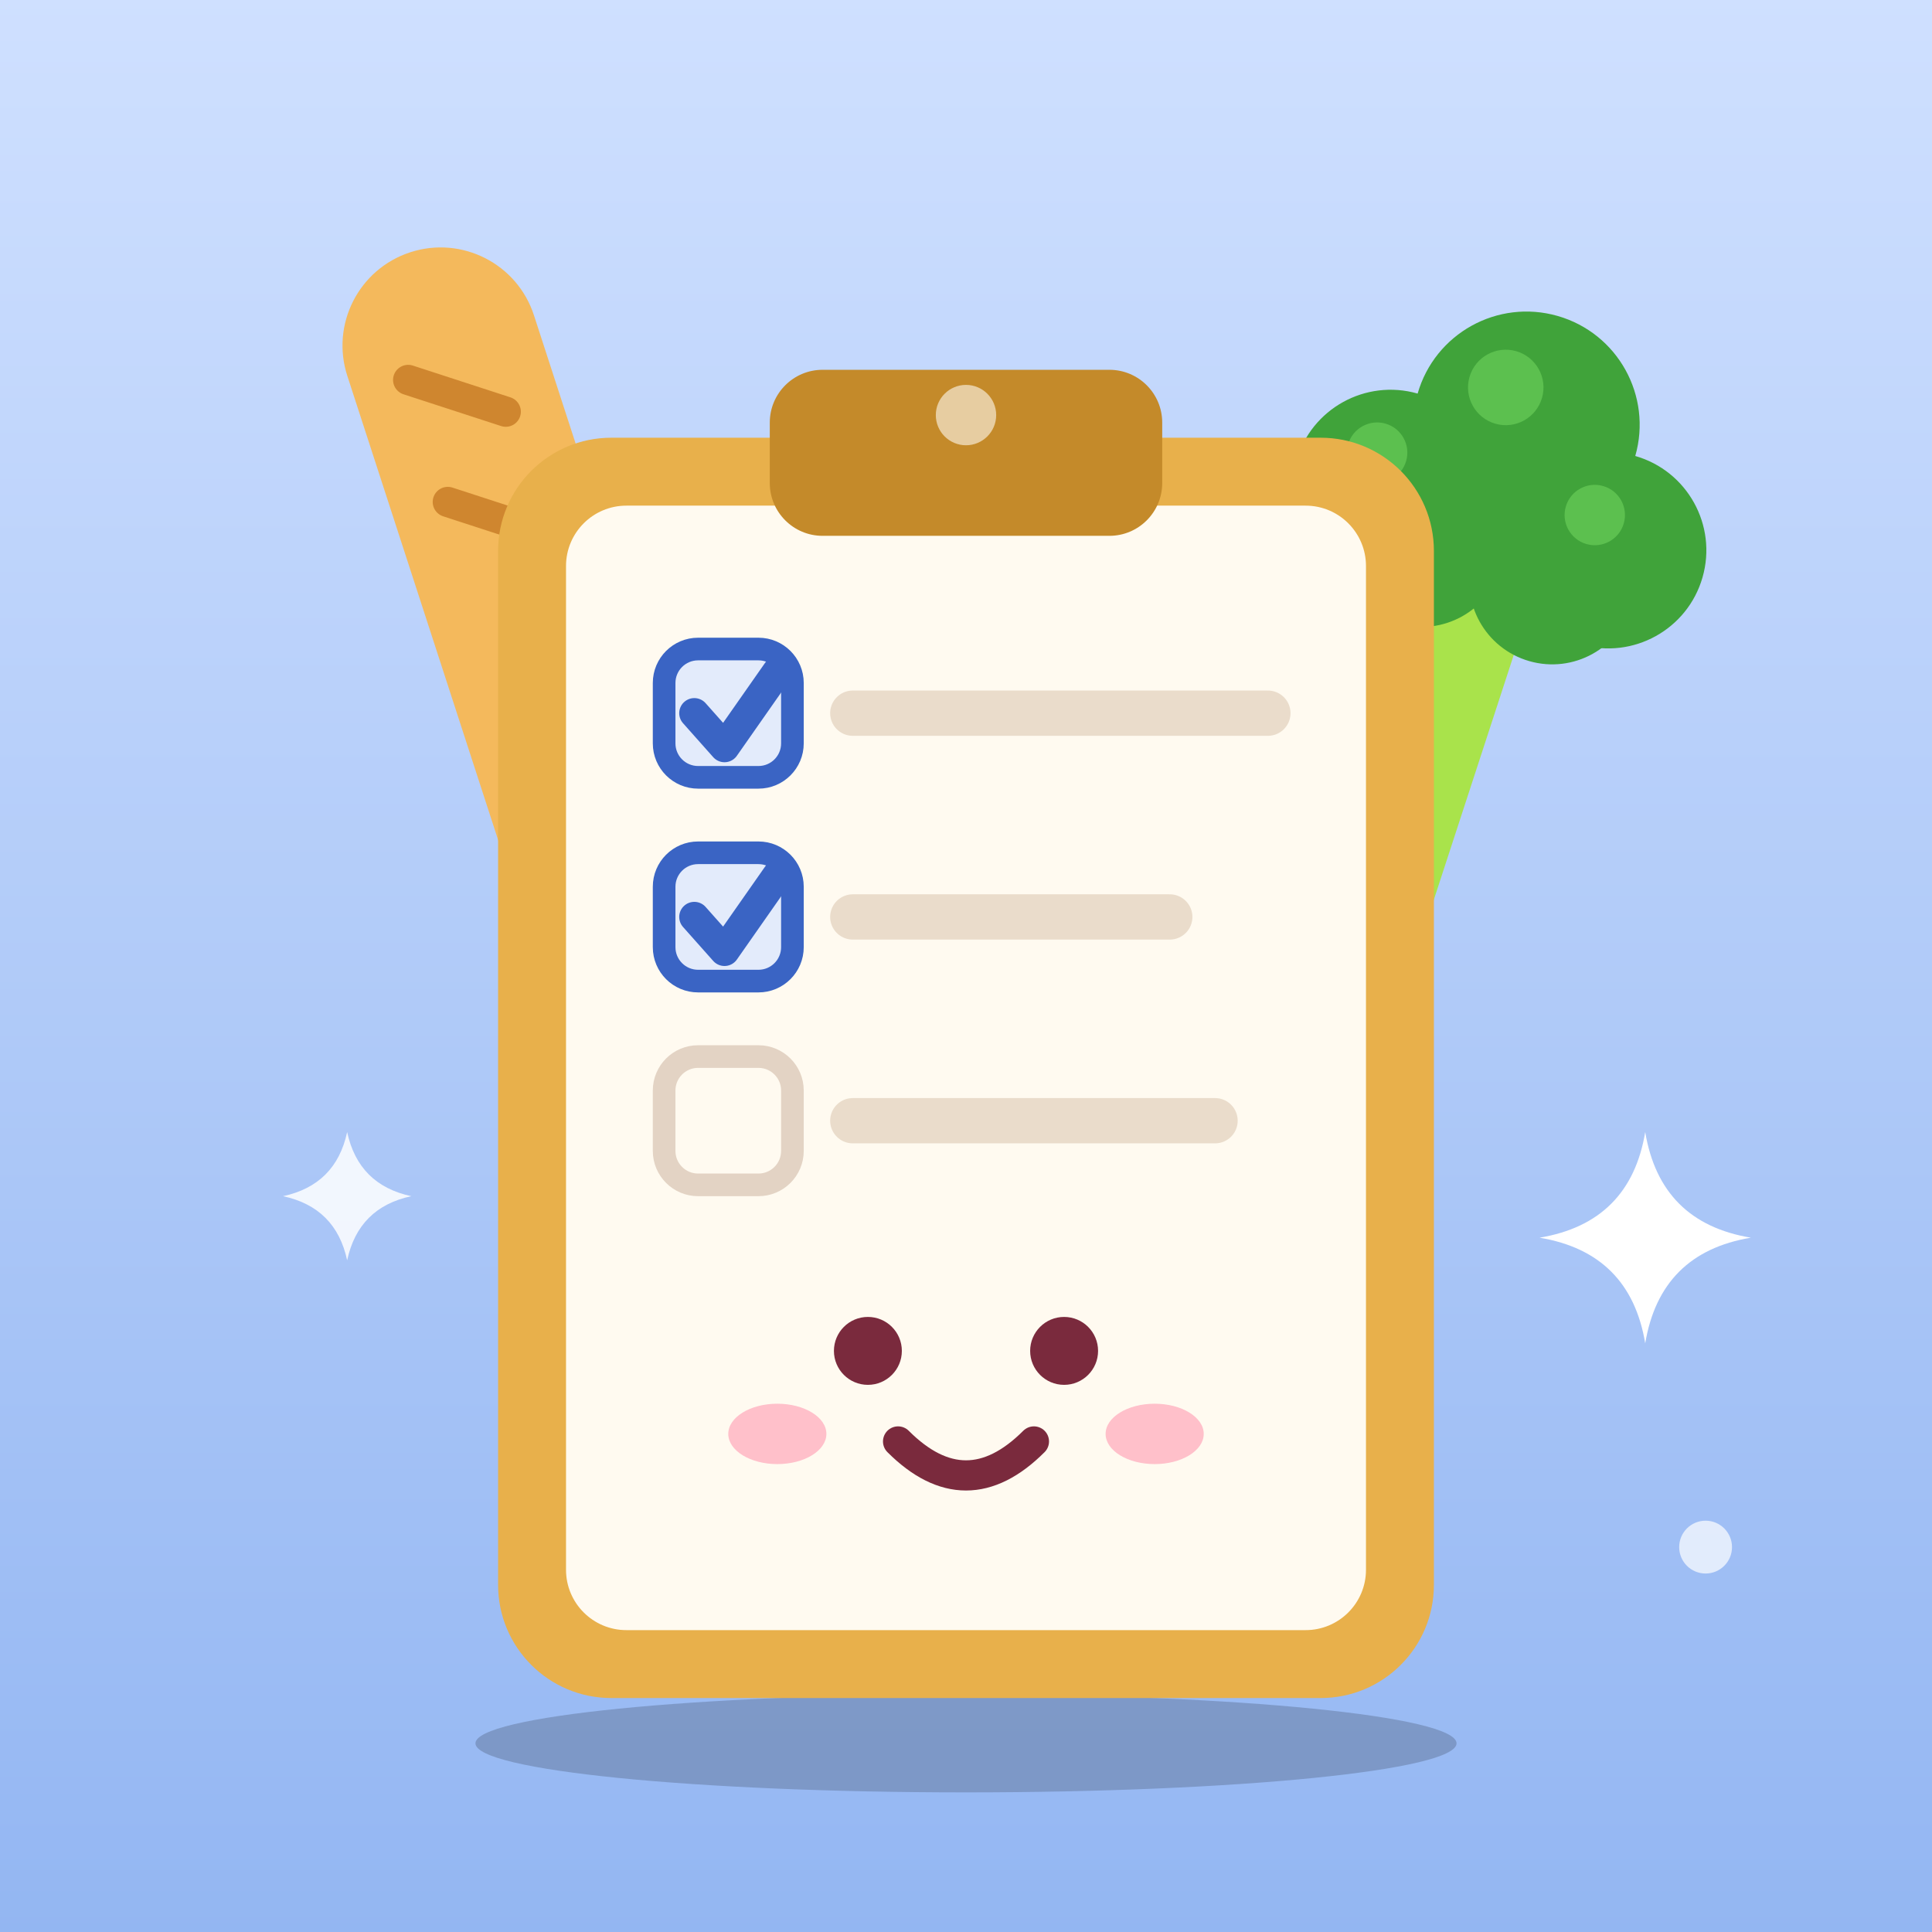
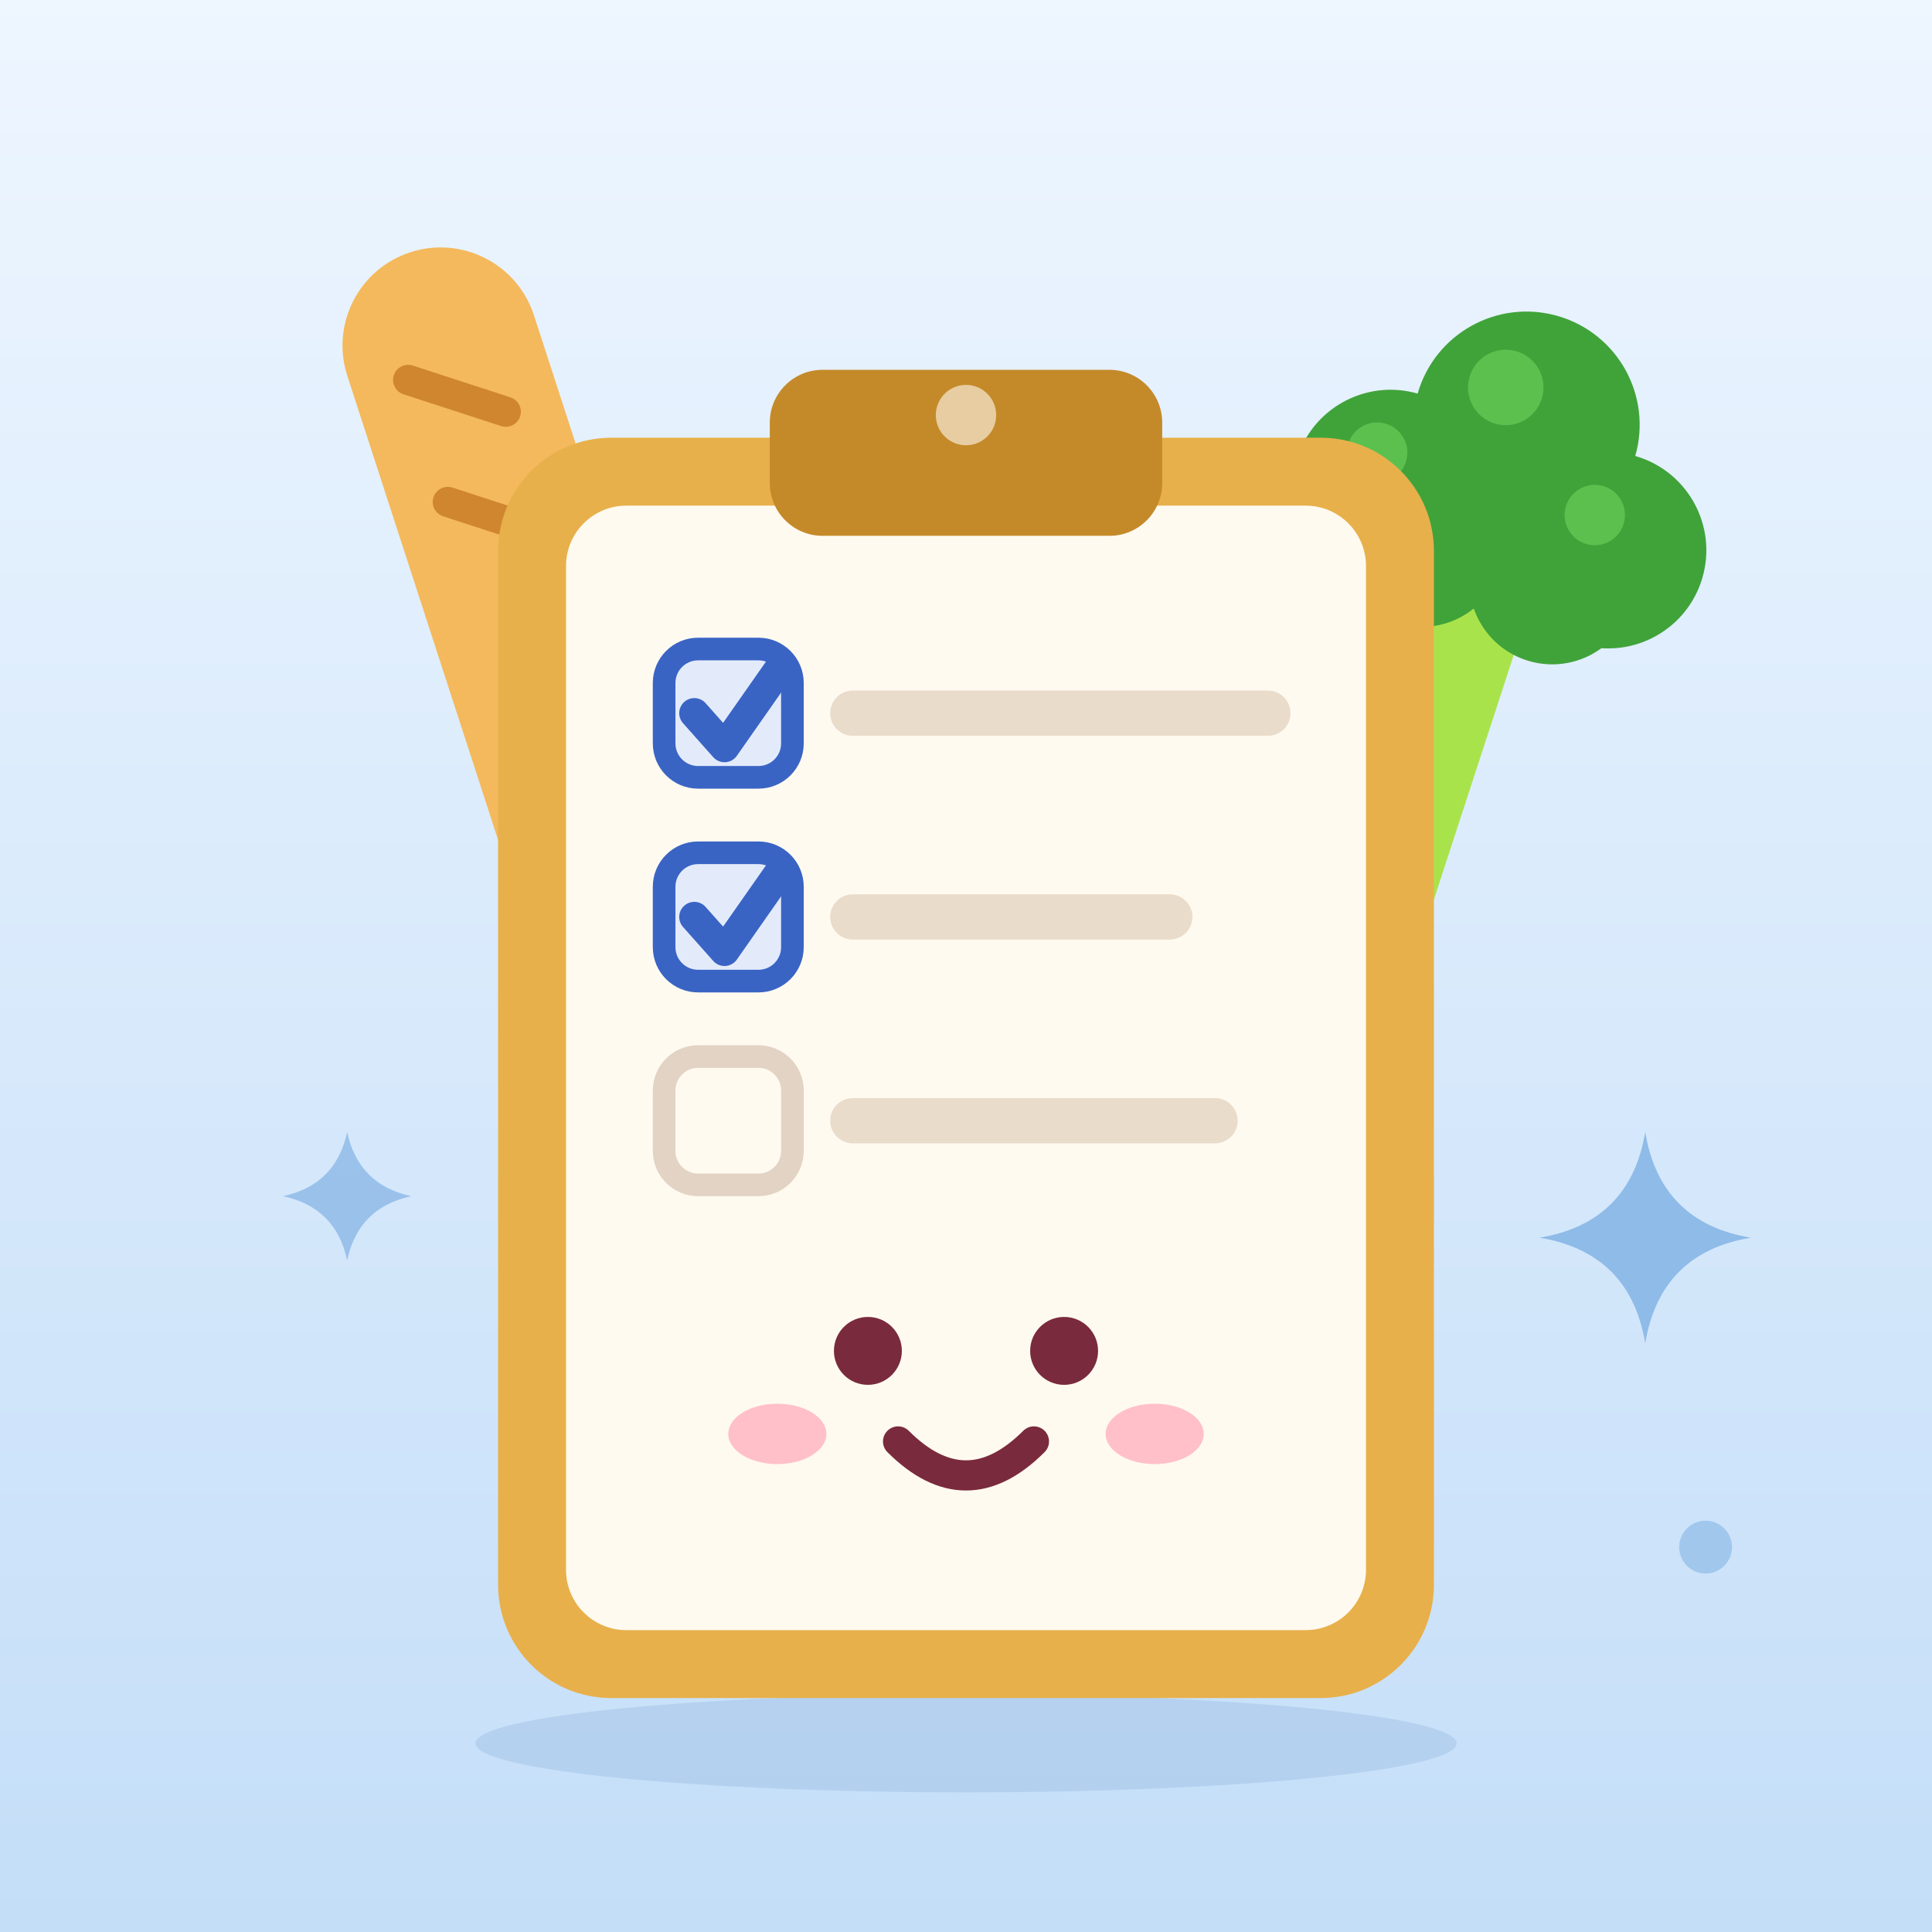
<svg xmlns="http://www.w3.org/2000/svg" width="512" height="512" viewBox="0 0 512 512">
  <defs>
    <linearGradient id="bg" x1="0" y1="0" x2="0" y2="1">
-       <stop offset="0" stop-color="#cfe0ff" />
-       <stop offset="1" stop-color="#93b6f2" />
+       <stop offset="0" stop-color="#eef6ff" />
+       <stop offset="1" stop-color="#c4def8" />
    </linearGradient>
  </defs>
  <rect width="512" height="512" fill="url(#bg)" />
-   <g fill="#ffffff">
+   <g fill="#8fbbe8">
    <path d="M436 300 Q440 324 464 328 Q440 332 436 356 Q432 332 408 328 Q432 324 436 300Z" />
    <path d="M92 300 Q95 314 109 317 Q95 320 92 334 Q89 320 75 317 Q89 314 92 300Z" opacity="0.85" />
    <circle cx="452" cy="410" r="7" opacity="0.7" />
  </g>
-   <ellipse cx="256" cy="462" rx="130" ry="13" fill="#000" opacity="0.18" />
+   <ellipse cx="256" cy="462" rx="130" ry="13" fill="#5b8cc4" opacity="0.18" />
  <g transform="translate(152 200) rotate(-18) scale(1)">
    <rect x="-26" y="-140" width="52" height="200" rx="26" fill="#f4b95c" />
    <g stroke="#cf862f" stroke-width="8" stroke-linecap="round">
      <line x1="-11" y1="-108" x2="11" y2="-92" />
      <line x1="-11" y1="-74" x2="11" y2="-58" />
    </g>
  </g>
  <g transform="translate(372 226) rotate(16) scale(1)">
    <path d="M-14 -70 L14 -70 L10 40 Q0 48 -10 40Z" fill="#a9e34b" />
    <g fill="#40a33a">
      <circle cx="-30" cy="-92" r="26" />
      <circle cx="30" cy="-92" r="26" />
      <circle cx="0" cy="-118" r="30" />
      <circle cx="-18" cy="-80" r="22" />
      <circle cx="18" cy="-80" r="22" />
    </g>
    <g fill="#5cc04f">
      <circle cx="-8" cy="-126" r="10" />
      <circle cx="-36" cy="-100" r="8" />
      <circle cx="24" cy="-100" r="8" />
    </g>
  </g>
  <rect x="132" y="116" width="248" height="334" rx="30" fill="#e8b04b" />
  <rect x="150" y="134" width="212" height="298" rx="16" fill="#fffaf0" />
  <rect x="204" y="98" width="104" height="44" rx="14" fill="#c48a2a" />
  <circle cx="256" cy="110" r="8" fill="#fffaf0" opacity="0.6" />
  <g stroke-linecap="round" stroke-linejoin="round">
    <rect x="176" y="172" width="34" height="34" rx="9" fill="#e3ebfb" stroke="#3a64c4" stroke-width="6" />
    <path d="M184 189 L192 198 L206 178" stroke="#3a64c4" stroke-width="8" fill="none" />
    <line x1="226" y1="189" x2="336" y2="189" stroke="#eadccb" stroke-width="12" />
    <rect x="176" y="226" width="34" height="34" rx="9" fill="#e3ebfb" stroke="#3a64c4" stroke-width="6" />
    <path d="M184 243 L192 252 L206 232" stroke="#3a64c4" stroke-width="8" fill="none" />
    <line x1="226" y1="243" x2="310" y2="243" stroke="#eadccb" stroke-width="12" />
    <rect x="176" y="280" width="34" height="34" rx="9" fill="none" stroke="#e3d3c4" stroke-width="6" />
    <line x1="226" y1="297" x2="322" y2="297" stroke="#eadccb" stroke-width="12" />
  </g>
  <g fill="#7a2a3d">
    <circle cx="230" cy="358" r="9" />
    <circle cx="282" cy="358" r="9" />
  </g>
  <path d="M238 382 Q256 400 274 382" stroke="#7a2a3d" stroke-width="8" fill="none" stroke-linecap="round" />
  <g fill="#ff8fab" opacity="0.55">
    <ellipse cx="206" cy="380" rx="13" ry="8" />
    <ellipse cx="306" cy="380" rx="13" ry="8" />
  </g>
</svg>
